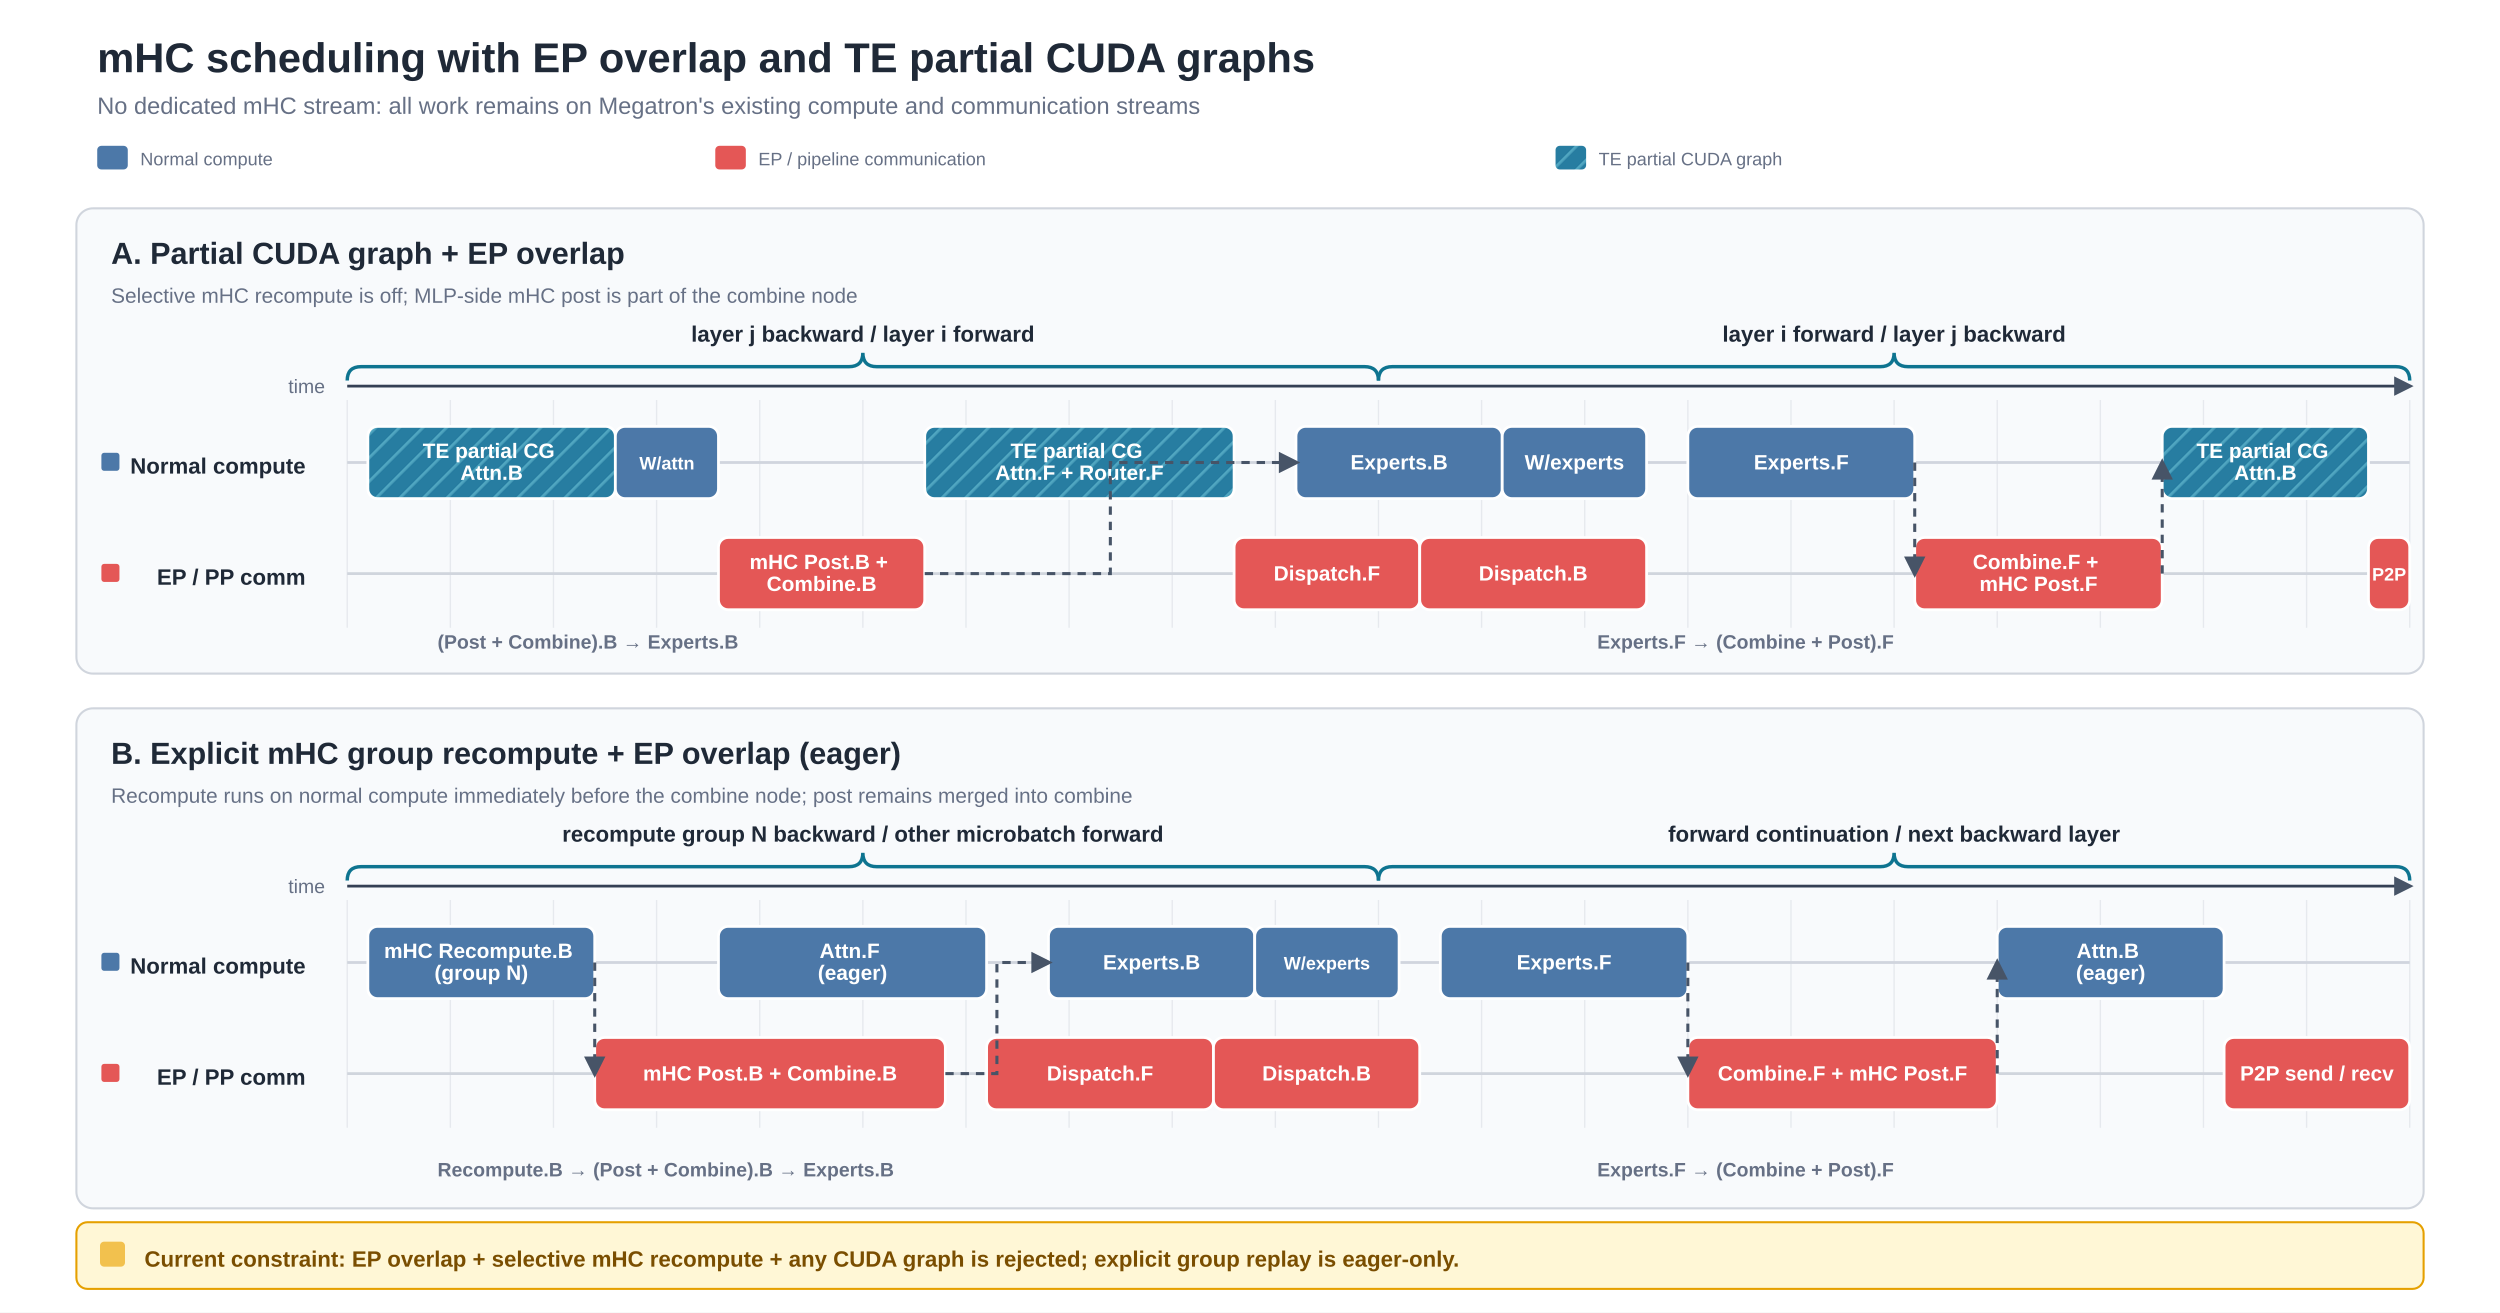
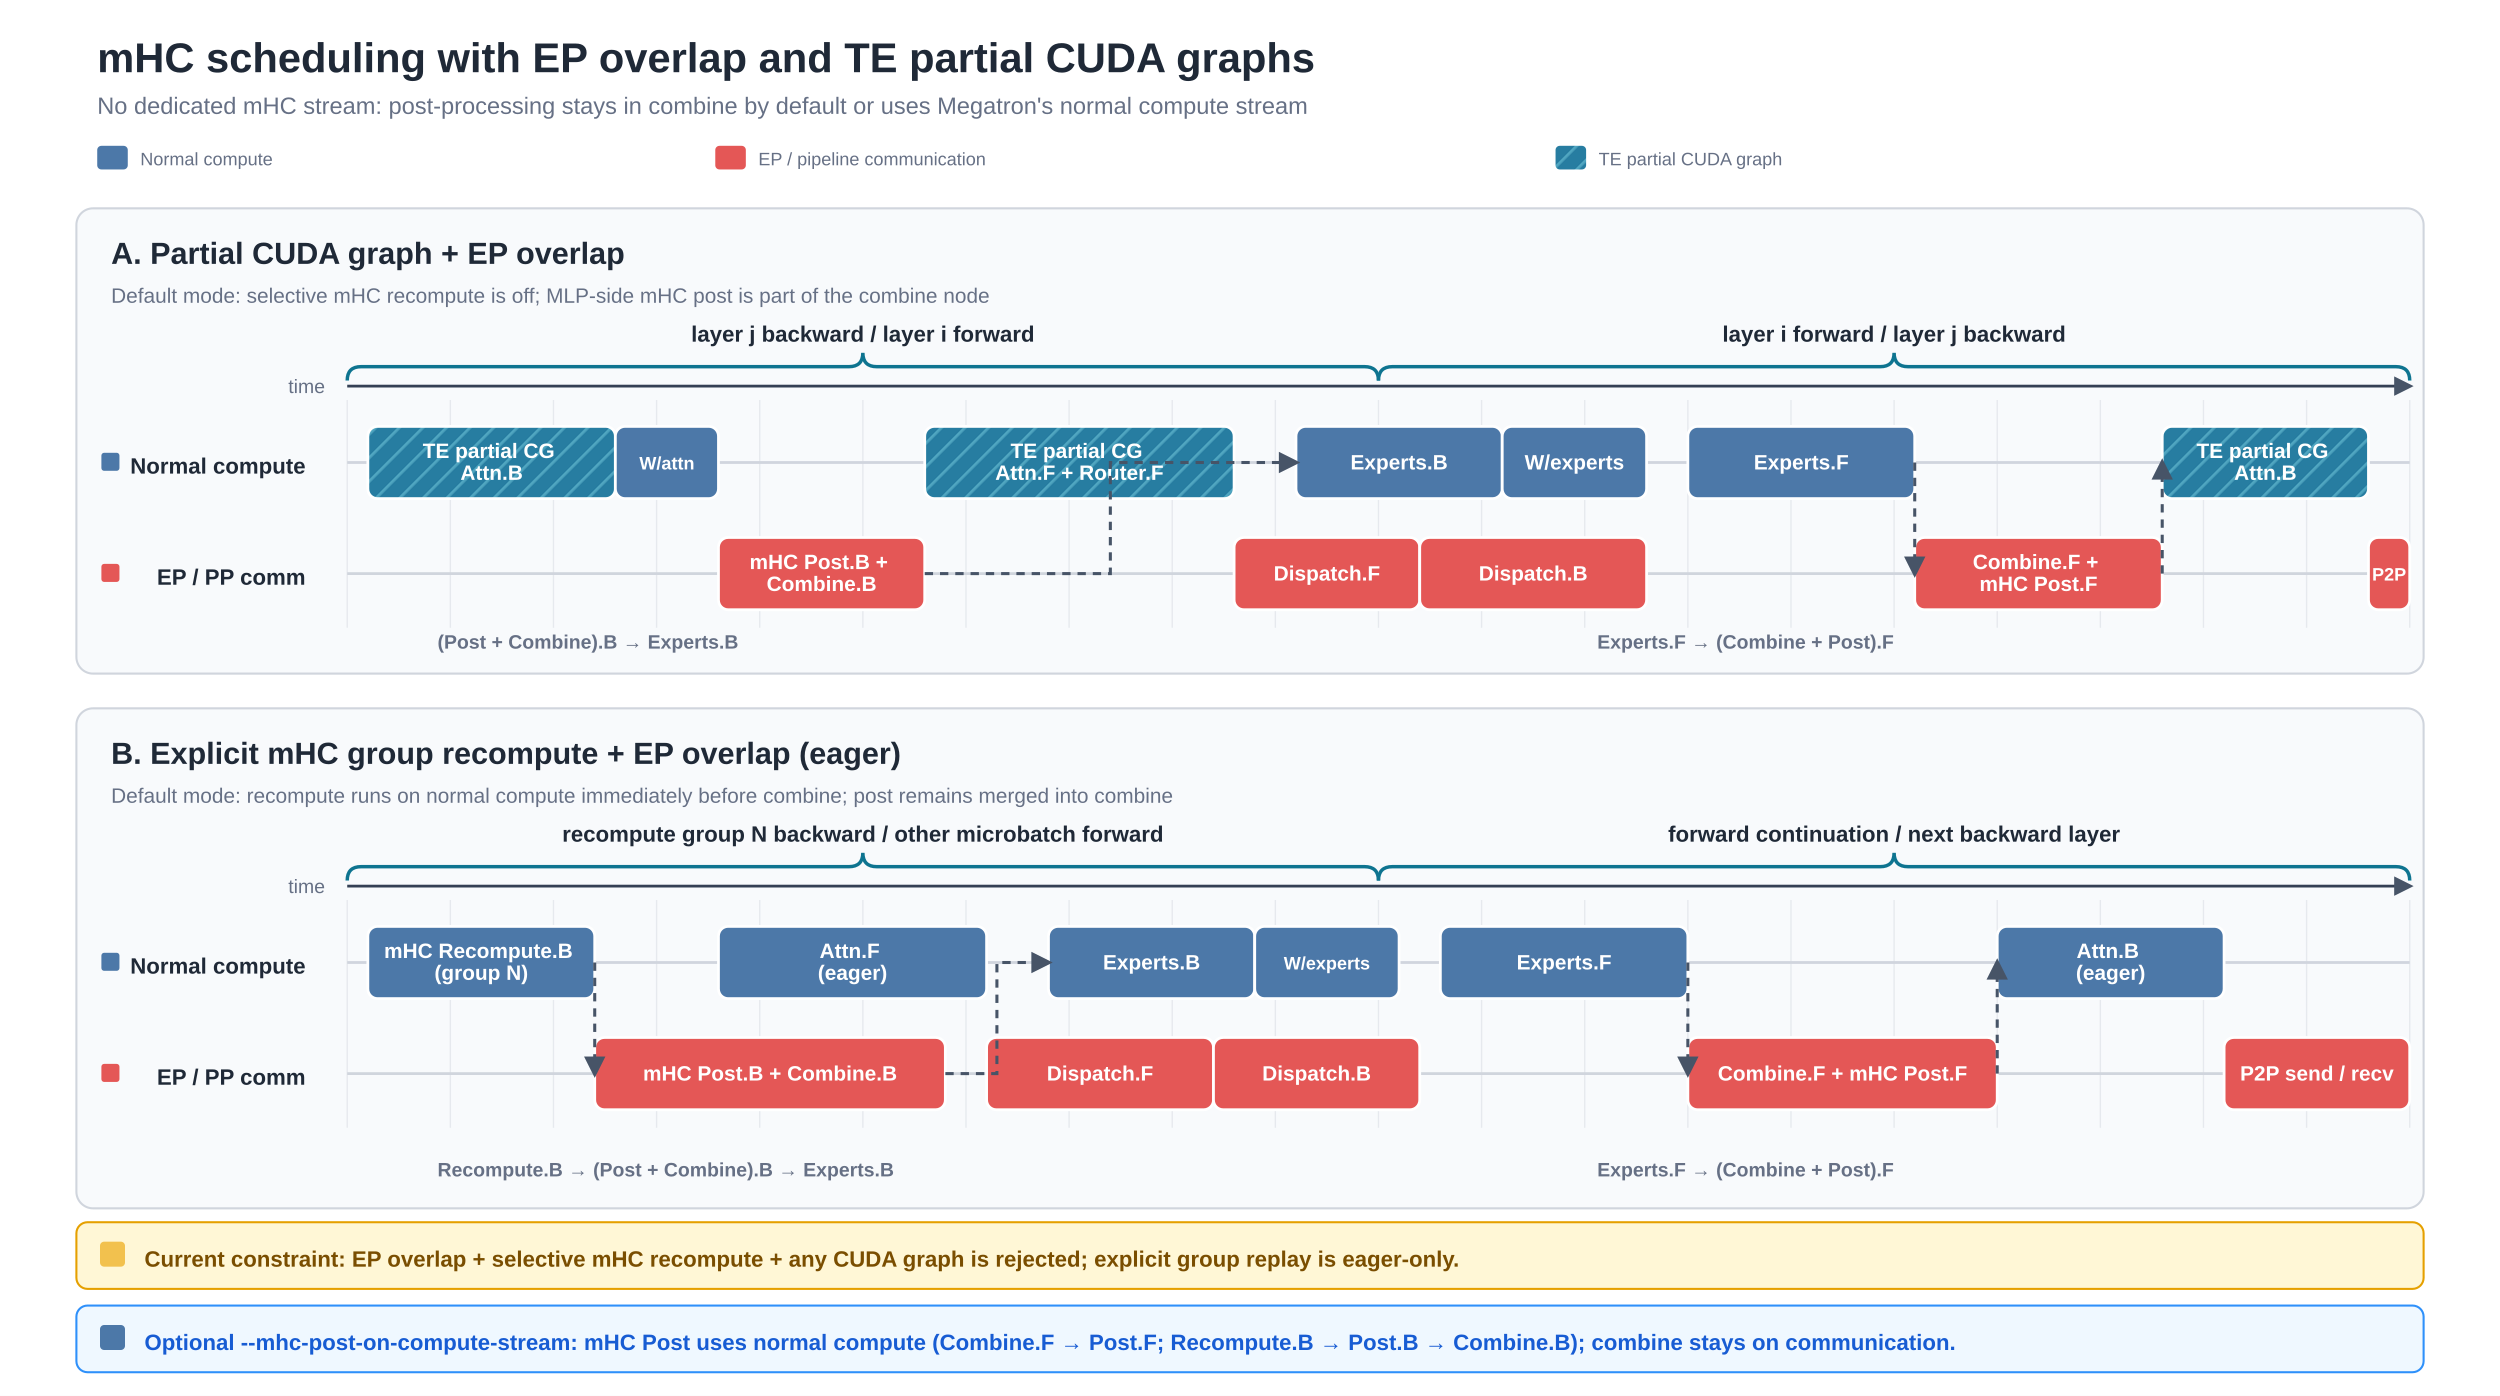
- <svg xmlns="http://www.w3.org/2000/svg" width="1800" height="945" viewBox="0 0 1800 945">
+ <svg xmlns="http://www.w3.org/2000/svg" width="1800" height="1005" viewBox="0 0 1800 1005">
  <defs>
    <marker id="arrow" viewBox="0 0 10 10" refX="8" refY="5" markerWidth="7" markerHeight="7" orient="auto-start-reverse">
      <path d="M 0 0 L 10 5 L 0 10 z" fill="#475467" />
    </marker>
    <pattern id="graphHatch" width="12" height="12" patternUnits="userSpaceOnUse" patternTransform="rotate(45)">
      <rect width="12" height="12" fill="#277DA1" />
      <line x1="0" y1="0" x2="0" y2="12" stroke="#6EC5D7" stroke-width="4" opacity="0.55" />
    </pattern>
  </defs>
-   <rect x="0" y="0" width="1800" height="945" fill="#FFFFFF" stroke="none" stroke-width="2" rx="0" />
+   <rect x="0" y="0" width="1800" height="1005" fill="#FFFFFF" stroke="none" stroke-width="2" rx="0" />
  <text x="70" y="52" fill="#1F2937" font-family="Arial, Helvetica, sans-serif" font-size="30" font-weight="700">mHC scheduling with EP overlap and TE partial CUDA graphs</text>
-   <text x="70" y="82" fill="#667085" font-family="Arial, Helvetica, sans-serif" font-size="17">No dedicated mHC stream: all work remains on Megatron's existing compute and communication streams</text>
+   <text x="70" y="82" fill="#667085" font-family="Arial, Helvetica, sans-serif" font-size="17">No dedicated mHC stream: post-processing stays in combine by default or uses Megatron's normal compute stream</text>
  <rect x="70" y="105" width="22" height="17" fill="#4C78A8" stroke="none" stroke-width="2" rx="3" />
  <text x="101" y="119" fill="#667085" font-family="Arial, Helvetica, sans-serif" font-size="13">Normal compute</text>
  <rect x="515" y="105" width="22" height="17" fill="#E45756" stroke="none" stroke-width="2" rx="3" />
  <text x="546" y="119" fill="#667085" font-family="Arial, Helvetica, sans-serif" font-size="13">EP / pipeline communication</text>
  <rect x="1120" y="105" width="22" height="17" fill="url(#graphHatch)" stroke="none" stroke-width="2" rx="3" />
  <text x="1151" y="119" fill="#667085" font-family="Arial, Helvetica, sans-serif" font-size="13">TE partial CUDA graph</text>
  <rect x="55" y="150" width="1690" height="335" fill="#F8FAFC" stroke="#D0D5DD" stroke-width="1.5" rx="12" />
  <text x="80" y="190" fill="#1F2937" font-family="Arial, Helvetica, sans-serif" font-size="22" font-weight="700">A. Partial CUDA graph + EP overlap</text>
-   <text x="80" y="218" fill="#667085" font-family="Arial, Helvetica, sans-serif" font-size="15">Selective mHC recompute is off; MLP-side mHC post is part of the combine node</text>
+   <text x="80" y="218" fill="#667085" font-family="Arial, Helvetica, sans-serif" font-size="15">Default mode: selective mHC recompute is off; MLP-side mHC post is part of the combine node</text>
  <path d="M 250 274 Q 250 264 260 264 L 611.25 264 Q 621.25 264 621.25 254 Q 621.25 264 631.25 264 L 982.5 264 Q 992.5 264 992.5 274" fill="none" stroke="#0E7490" stroke-width="2.5" />
  <text x="621.25" y="246" fill="#1F2937" font-family="Arial, Helvetica, sans-serif" font-size="16" text-anchor="middle" font-weight="700">layer j backward / layer i forward</text>
  <path d="M 992.5 274 Q 992.5 264 1002.5 264 L 1353.75 264 Q 1363.75 264 1363.75 254 Q 1363.75 264 1373.75 264 L 1725 264 Q 1735 264 1735 274" fill="none" stroke="#0E7490" stroke-width="2.5" />
  <text x="1363.75" y="246" fill="#1F2937" font-family="Arial, Helvetica, sans-serif" font-size="16" text-anchor="middle" font-weight="700">layer i forward / layer j backward</text>
  <line x1="250" y1="278" x2="1735" y2="278" stroke="#344054" stroke-width="2" marker-end="url(#arrow)" />
  <text x="234" y="283" fill="#667085" font-family="Arial, Helvetica, sans-serif" font-size="14" text-anchor="end">time</text>
  <line x1="250" y1="288" x2="250" y2="452" stroke="#D0D5DD" stroke-width="1" opacity="0.45" />
  <line x1="324.25" y1="288" x2="324.25" y2="452" stroke="#D0D5DD" stroke-width="1" opacity="0.45" />
  <line x1="398.5" y1="288" x2="398.5" y2="452" stroke="#D0D5DD" stroke-width="1" opacity="0.45" />
  <line x1="472.75" y1="288" x2="472.75" y2="452" stroke="#D0D5DD" stroke-width="1" opacity="0.45" />
  <line x1="547" y1="288" x2="547" y2="452" stroke="#D0D5DD" stroke-width="1" opacity="0.45" />
  <line x1="621.25" y1="288" x2="621.25" y2="452" stroke="#D0D5DD" stroke-width="1" opacity="0.45" />
  <line x1="695.5" y1="288" x2="695.5" y2="452" stroke="#D0D5DD" stroke-width="1" opacity="0.45" />
  <line x1="769.75" y1="288" x2="769.75" y2="452" stroke="#D0D5DD" stroke-width="1" opacity="0.45" />
  <line x1="844" y1="288" x2="844" y2="452" stroke="#D0D5DD" stroke-width="1" opacity="0.45" />
  <line x1="918.25" y1="288" x2="918.25" y2="452" stroke="#D0D5DD" stroke-width="1" opacity="0.45" />
  <line x1="992.5" y1="288" x2="992.5" y2="452" stroke="#D0D5DD" stroke-width="1" opacity="0.45" />
  <line x1="1066.75" y1="288" x2="1066.75" y2="452" stroke="#D0D5DD" stroke-width="1" opacity="0.45" />
  <line x1="1141" y1="288" x2="1141" y2="452" stroke="#D0D5DD" stroke-width="1" opacity="0.45" />
  <line x1="1215.25" y1="288" x2="1215.25" y2="452" stroke="#D0D5DD" stroke-width="1" opacity="0.45" />
  <line x1="1289.5" y1="288" x2="1289.5" y2="452" stroke="#D0D5DD" stroke-width="1" opacity="0.45" />
  <line x1="1363.75" y1="288" x2="1363.75" y2="452" stroke="#D0D5DD" stroke-width="1" opacity="0.45" />
  <line x1="1438" y1="288" x2="1438" y2="452" stroke="#D0D5DD" stroke-width="1" opacity="0.45" />
  <line x1="1512.25" y1="288" x2="1512.25" y2="452" stroke="#D0D5DD" stroke-width="1" opacity="0.45" />
  <line x1="1586.5" y1="288" x2="1586.5" y2="452" stroke="#D0D5DD" stroke-width="1" opacity="0.45" />
  <line x1="1660.75" y1="288" x2="1660.75" y2="452" stroke="#D0D5DD" stroke-width="1" opacity="0.45" />
  <line x1="1735" y1="288" x2="1735" y2="452" stroke="#D0D5DD" stroke-width="1" opacity="0.45" />
  <rect x="73" y="326" width="13" height="13" fill="#4C78A8" stroke="none" stroke-width="2" rx="2" />
  <text x="220" y="341" fill="#1F2937" font-family="Arial, Helvetica, sans-serif" font-size="16" text-anchor="end" font-weight="700">Normal compute</text>
  <line x1="250" y1="333" x2="1735" y2="333" stroke="#D0D5DD" stroke-width="2" />
  <rect x="73" y="406" width="13" height="13" fill="#E45756" stroke="none" stroke-width="2" rx="2" />
  <text x="220" y="421" fill="#1F2937" font-family="Arial, Helvetica, sans-serif" font-size="16" text-anchor="end" font-weight="700">EP / PP comm</text>
  <line x1="250" y1="413" x2="1735" y2="413" stroke="#D0D5DD" stroke-width="2" />
  <rect x="264.85" y="307" width="178.2" height="52" fill="url(#graphHatch)" stroke="#FFFFFF" stroke-width="2" rx="7" />
  <text x="353.95" y="338" fill="#FFFFFF" font-family="Arial, Helvetica, sans-serif" font-size="15" font-weight="700" text-anchor="middle">
    <tspan x="353.95" y="329.75">TE partial CG</tspan>
    <tspan x="353.95" y="345.5">Attn.B</tspan>
  </text>
  <rect x="443.05" y="307" width="74.25" height="52" fill="#4C78A8" stroke="#FFFFFF" stroke-width="2" rx="7" />
  <text x="480.175" y="338" fill="#FFFFFF" font-family="Arial, Helvetica, sans-serif" font-size="13" font-weight="700" text-anchor="middle">
    <tspan x="480.175" y="338">W/attn</tspan>
  </text>
  <rect x="665.8" y="307" width="222.75" height="52" fill="url(#graphHatch)" stroke="#FFFFFF" stroke-width="2" rx="7" />
  <text x="777.175" y="338" fill="#FFFFFF" font-family="Arial, Helvetica, sans-serif" font-size="15" font-weight="700" text-anchor="middle">
    <tspan x="777.175" y="329.75">TE partial CG</tspan>
    <tspan x="777.175" y="345.5">Attn.F + Router.F</tspan>
  </text>
  <rect x="933.1" y="307" width="148.5" height="52" fill="#4C78A8" stroke="#FFFFFF" stroke-width="2" rx="7" />
  <text x="1007.35" y="338" fill="#FFFFFF" font-family="Arial, Helvetica, sans-serif" font-size="15" font-weight="700" text-anchor="middle">
    <tspan x="1007.35" y="338">Experts.B</tspan>
  </text>
  <rect x="1081.6" y="307" width="103.95" height="52" fill="#4C78A8" stroke="#FFFFFF" stroke-width="2" rx="7" />
  <text x="1133.57" y="338" fill="#FFFFFF" font-family="Arial, Helvetica, sans-serif" font-size="15" font-weight="700" text-anchor="middle">
    <tspan x="1133.57" y="338">W/experts</tspan>
  </text>
  <rect x="1215.25" y="307" width="163.35" height="52" fill="#4C78A8" stroke="#FFFFFF" stroke-width="2" rx="7" />
  <text x="1296.92" y="338" fill="#FFFFFF" font-family="Arial, Helvetica, sans-serif" font-size="15" font-weight="700" text-anchor="middle">
    <tspan x="1296.92" y="338">Experts.F</tspan>
  </text>
  <rect x="1556.8" y="307" width="148.5" height="52" fill="url(#graphHatch)" stroke="#FFFFFF" stroke-width="2" rx="7" />
  <text x="1631.05" y="338" fill="#FFFFFF" font-family="Arial, Helvetica, sans-serif" font-size="15" font-weight="700" text-anchor="middle">
    <tspan x="1631.05" y="329.75">TE partial CG</tspan>
    <tspan x="1631.05" y="345.5">Attn.B</tspan>
  </text>
  <rect x="517.3" y="387" width="148.5" height="52" fill="#E45756" stroke="#FFFFFF" stroke-width="2" rx="7" />
  <text x="591.55" y="418" fill="#FFFFFF" font-family="Arial, Helvetica, sans-serif" font-size="15" font-weight="700" text-anchor="middle">
    <tspan x="591.55" y="409.75">mHC Post.B +</tspan>
    <tspan x="591.55" y="425.5">Combine.B</tspan>
  </text>
  <rect x="888.55" y="387" width="133.65" height="52" fill="#E45756" stroke="#FFFFFF" stroke-width="2" rx="7" />
  <text x="955.375" y="418" fill="#FFFFFF" font-family="Arial, Helvetica, sans-serif" font-size="15" font-weight="700" text-anchor="middle">
    <tspan x="955.375" y="418">Dispatch.F</tspan>
  </text>
  <rect x="1022.2" y="387" width="163.35" height="52" fill="#E45756" stroke="#FFFFFF" stroke-width="2" rx="7" />
  <text x="1103.88" y="418" fill="#FFFFFF" font-family="Arial, Helvetica, sans-serif" font-size="15" font-weight="700" text-anchor="middle">
    <tspan x="1103.88" y="418">Dispatch.B</tspan>
  </text>
  <rect x="1378.6" y="387" width="178.2" height="52" fill="#E45756" stroke="#FFFFFF" stroke-width="2" rx="7" />
  <text x="1467.7" y="418" fill="#FFFFFF" font-family="Arial, Helvetica, sans-serif" font-size="15" font-weight="700" text-anchor="middle">
    <tspan x="1467.7" y="409.75">Combine.F +</tspan>
    <tspan x="1467.7" y="425.5">mHC Post.F</tspan>
  </text>
  <rect x="1705.3" y="387" width="29.7" height="52" fill="#E45756" stroke="#FFFFFF" stroke-width="2" rx="7" />
  <text x="1720.15" y="418" fill="#FFFFFF" font-family="Arial, Helvetica, sans-serif" font-size="13" font-weight="700" text-anchor="middle">
    <tspan x="1720.15" y="418">P2P</tspan>
  </text>
  <polyline points="665.8,413 799.45,413 799.45,333 933.1,333" fill="none" stroke="#475467" stroke-width="2.2" stroke-dasharray="6 5" marker-end="url(#arrow)" />
  <polyline points="1378.6,333 1378.6,333 1378.6,413 1378.6,413" fill="none" stroke="#475467" stroke-width="2.2" stroke-dasharray="6 5" marker-end="url(#arrow)" />
  <polyline points="1556.8,413 1556.8,413 1556.8,333 1556.8,333" fill="none" stroke="#475467" stroke-width="2.2" stroke-dasharray="6 5" marker-end="url(#arrow)" />
  <text x="315" y="467" fill="#667085" font-family="Arial, Helvetica, sans-serif" font-size="14" font-weight="700">(Post + Combine).B → Experts.B</text>
  <text x="1150" y="467" fill="#667085" font-family="Arial, Helvetica, sans-serif" font-size="14" font-weight="700">Experts.F → (Combine + Post).F</text>
  <rect x="55" y="510" width="1690" height="360" fill="#F8FAFC" stroke="#D0D5DD" stroke-width="1.5" rx="12" />
  <text x="80" y="550" fill="#1F2937" font-family="Arial, Helvetica, sans-serif" font-size="22" font-weight="700">B. Explicit mHC group recompute + EP overlap (eager)</text>
-   <text x="80" y="578" fill="#667085" font-family="Arial, Helvetica, sans-serif" font-size="15">Recompute runs on normal compute immediately before the combine node; post remains merged into combine</text>
+   <text x="80" y="578" fill="#667085" font-family="Arial, Helvetica, sans-serif" font-size="15">Default mode: recompute runs on normal compute immediately before combine; post remains merged into combine</text>
  <path d="M 250 634 Q 250 624 260 624 L 611.25 624 Q 621.25 624 621.25 614 Q 621.25 624 631.25 624 L 982.5 624 Q 992.5 624 992.5 634" fill="none" stroke="#0E7490" stroke-width="2.5" />
  <text x="621.25" y="606" fill="#1F2937" font-family="Arial, Helvetica, sans-serif" font-size="16" text-anchor="middle" font-weight="700">recompute group N backward / other microbatch forward</text>
  <path d="M 992.5 634 Q 992.5 624 1002.5 624 L 1353.75 624 Q 1363.75 624 1363.75 614 Q 1363.75 624 1373.75 624 L 1725 624 Q 1735 624 1735 634" fill="none" stroke="#0E7490" stroke-width="2.5" />
  <text x="1363.75" y="606" fill="#1F2937" font-family="Arial, Helvetica, sans-serif" font-size="16" text-anchor="middle" font-weight="700">forward continuation / next backward layer</text>
  <line x1="250" y1="638" x2="1735" y2="638" stroke="#344054" stroke-width="2" marker-end="url(#arrow)" />
  <text x="234" y="643" fill="#667085" font-family="Arial, Helvetica, sans-serif" font-size="14" text-anchor="end">time</text>
  <line x1="250" y1="648" x2="250" y2="812" stroke="#D0D5DD" stroke-width="1" opacity="0.45" />
  <line x1="324.25" y1="648" x2="324.25" y2="812" stroke="#D0D5DD" stroke-width="1" opacity="0.45" />
  <line x1="398.5" y1="648" x2="398.5" y2="812" stroke="#D0D5DD" stroke-width="1" opacity="0.45" />
  <line x1="472.75" y1="648" x2="472.75" y2="812" stroke="#D0D5DD" stroke-width="1" opacity="0.45" />
  <line x1="547" y1="648" x2="547" y2="812" stroke="#D0D5DD" stroke-width="1" opacity="0.45" />
  <line x1="621.25" y1="648" x2="621.25" y2="812" stroke="#D0D5DD" stroke-width="1" opacity="0.45" />
  <line x1="695.5" y1="648" x2="695.5" y2="812" stroke="#D0D5DD" stroke-width="1" opacity="0.45" />
  <line x1="769.75" y1="648" x2="769.75" y2="812" stroke="#D0D5DD" stroke-width="1" opacity="0.45" />
  <line x1="844" y1="648" x2="844" y2="812" stroke="#D0D5DD" stroke-width="1" opacity="0.45" />
  <line x1="918.25" y1="648" x2="918.25" y2="812" stroke="#D0D5DD" stroke-width="1" opacity="0.45" />
  <line x1="992.5" y1="648" x2="992.5" y2="812" stroke="#D0D5DD" stroke-width="1" opacity="0.45" />
  <line x1="1066.75" y1="648" x2="1066.75" y2="812" stroke="#D0D5DD" stroke-width="1" opacity="0.45" />
  <line x1="1141" y1="648" x2="1141" y2="812" stroke="#D0D5DD" stroke-width="1" opacity="0.45" />
  <line x1="1215.25" y1="648" x2="1215.25" y2="812" stroke="#D0D5DD" stroke-width="1" opacity="0.45" />
  <line x1="1289.5" y1="648" x2="1289.5" y2="812" stroke="#D0D5DD" stroke-width="1" opacity="0.45" />
  <line x1="1363.75" y1="648" x2="1363.75" y2="812" stroke="#D0D5DD" stroke-width="1" opacity="0.45" />
  <line x1="1438" y1="648" x2="1438" y2="812" stroke="#D0D5DD" stroke-width="1" opacity="0.45" />
  <line x1="1512.25" y1="648" x2="1512.25" y2="812" stroke="#D0D5DD" stroke-width="1" opacity="0.45" />
  <line x1="1586.5" y1="648" x2="1586.5" y2="812" stroke="#D0D5DD" stroke-width="1" opacity="0.45" />
  <line x1="1660.75" y1="648" x2="1660.75" y2="812" stroke="#D0D5DD" stroke-width="1" opacity="0.45" />
  <line x1="1735" y1="648" x2="1735" y2="812" stroke="#D0D5DD" stroke-width="1" opacity="0.45" />
  <rect x="73" y="686" width="13" height="13" fill="#4C78A8" stroke="none" stroke-width="2" rx="2" />
  <text x="220" y="701" fill="#1F2937" font-family="Arial, Helvetica, sans-serif" font-size="16" text-anchor="end" font-weight="700">Normal compute</text>
  <line x1="250" y1="693" x2="1735" y2="693" stroke="#D0D5DD" stroke-width="2" />
  <rect x="73" y="766" width="13" height="13" fill="#E45756" stroke="none" stroke-width="2" rx="2" />
  <text x="220" y="781" fill="#1F2937" font-family="Arial, Helvetica, sans-serif" font-size="16" text-anchor="end" font-weight="700">EP / PP comm</text>
  <line x1="250" y1="773" x2="1735" y2="773" stroke="#D0D5DD" stroke-width="2" />
  <rect x="264.85" y="667" width="163.35" height="52" fill="#4C78A8" stroke="#FFFFFF" stroke-width="2" rx="7" />
  <text x="346.525" y="698" fill="#FFFFFF" font-family="Arial, Helvetica, sans-serif" font-size="15" font-weight="700" text-anchor="middle">
    <tspan x="346.525" y="689.75">mHC Recompute.B</tspan>
    <tspan x="346.525" y="705.5">(group N)</tspan>
  </text>
  <rect x="517.3" y="667" width="193.05" height="52" fill="#4C78A8" stroke="#FFFFFF" stroke-width="2" rx="7" />
  <text x="613.825" y="698" fill="#FFFFFF" font-family="Arial, Helvetica, sans-serif" font-size="15" font-weight="700" text-anchor="middle">
    <tspan x="613.825" y="689.75">Attn.F</tspan>
    <tspan x="613.825" y="705.5">(eager)</tspan>
  </text>
  <rect x="754.9" y="667" width="148.5" height="52" fill="#4C78A8" stroke="#FFFFFF" stroke-width="2" rx="7" />
  <text x="829.15" y="698" fill="#FFFFFF" font-family="Arial, Helvetica, sans-serif" font-size="15" font-weight="700" text-anchor="middle">
    <tspan x="829.15" y="698">Experts.B</tspan>
  </text>
  <rect x="903.4" y="667" width="103.95" height="52" fill="#4C78A8" stroke="#FFFFFF" stroke-width="2" rx="7" />
  <text x="955.375" y="698" fill="#FFFFFF" font-family="Arial, Helvetica, sans-serif" font-size="13" font-weight="700" text-anchor="middle">
    <tspan x="955.375" y="698">W/experts</tspan>
  </text>
  <rect x="1037.05" y="667" width="178.2" height="52" fill="#4C78A8" stroke="#FFFFFF" stroke-width="2" rx="7" />
  <text x="1126.15" y="698" fill="#FFFFFF" font-family="Arial, Helvetica, sans-serif" font-size="15" font-weight="700" text-anchor="middle">
    <tspan x="1126.15" y="698">Experts.F</tspan>
  </text>
  <rect x="1438" y="667" width="163.35" height="52" fill="#4C78A8" stroke="#FFFFFF" stroke-width="2" rx="7" />
  <text x="1519.67" y="698" fill="#FFFFFF" font-family="Arial, Helvetica, sans-serif" font-size="15" font-weight="700" text-anchor="middle">
    <tspan x="1519.67" y="689.75">Attn.B</tspan>
    <tspan x="1519.67" y="705.5">(eager)</tspan>
  </text>
  <rect x="428.2" y="747" width="252.45" height="52" fill="#E45756" stroke="#FFFFFF" stroke-width="2" rx="7" />
  <text x="554.425" y="778" fill="#FFFFFF" font-family="Arial, Helvetica, sans-serif" font-size="15" font-weight="700" text-anchor="middle">
    <tspan x="554.425" y="778">mHC Post.B + Combine.B</tspan>
  </text>
  <rect x="710.35" y="747" width="163.35" height="52" fill="#E45756" stroke="#FFFFFF" stroke-width="2" rx="7" />
  <text x="792.025" y="778" fill="#FFFFFF" font-family="Arial, Helvetica, sans-serif" font-size="15" font-weight="700" text-anchor="middle">
    <tspan x="792.025" y="778">Dispatch.F</tspan>
  </text>
  <rect x="873.7" y="747" width="148.5" height="52" fill="#E45756" stroke="#FFFFFF" stroke-width="2" rx="7" />
  <text x="947.95" y="778" fill="#FFFFFF" font-family="Arial, Helvetica, sans-serif" font-size="15" font-weight="700" text-anchor="middle">
    <tspan x="947.95" y="778">Dispatch.B</tspan>
  </text>
  <rect x="1215.25" y="747" width="222.75" height="52" fill="#E45756" stroke="#FFFFFF" stroke-width="2" rx="7" />
  <text x="1326.62" y="778" fill="#FFFFFF" font-family="Arial, Helvetica, sans-serif" font-size="15" font-weight="700" text-anchor="middle">
    <tspan x="1326.62" y="778">Combine.F + mHC Post.F</tspan>
  </text>
  <rect x="1601.35" y="747" width="133.65" height="52" fill="#E45756" stroke="#FFFFFF" stroke-width="2" rx="7" />
  <text x="1668.17" y="778" fill="#FFFFFF" font-family="Arial, Helvetica, sans-serif" font-size="15" font-weight="700" text-anchor="middle">
    <tspan x="1668.17" y="778">P2P send / recv</tspan>
  </text>
  <polyline points="428.2,693 428.2,693 428.2,773 428.2,773" fill="none" stroke="#475467" stroke-width="2.2" stroke-dasharray="6 5" marker-end="url(#arrow)" />
  <polyline points="680.65,773 717.775,773 717.775,693 754.9,693" fill="none" stroke="#475467" stroke-width="2.2" stroke-dasharray="6 5" marker-end="url(#arrow)" />
  <polyline points="1215.25,693 1215.25,693 1215.25,773 1215.25,773" fill="none" stroke="#475467" stroke-width="2.2" stroke-dasharray="6 5" marker-end="url(#arrow)" />
  <polyline points="1438,773 1438,773 1438,693 1438,693" fill="none" stroke="#475467" stroke-width="2.2" stroke-dasharray="6 5" marker-end="url(#arrow)" />
  <text x="315" y="847" fill="#667085" font-family="Arial, Helvetica, sans-serif" font-size="14" font-weight="700">Recompute.B → (Post + Combine).B → Experts.B</text>
  <text x="1150" y="847" fill="#667085" font-family="Arial, Helvetica, sans-serif" font-size="14" font-weight="700">Experts.F → (Combine + Post).F</text>
  <rect x="55" y="880" width="1690" height="48" fill="#FFF7D6" stroke="#E5A000" stroke-width="1.5" rx="8" />
  <rect x="72" y="894" width="18" height="18" fill="#F2C14E" stroke="none" stroke-width="2" rx="3" />
  <text x="104" y="912" fill="#7A4E00" font-family="Arial, Helvetica, sans-serif" font-size="16" font-weight="700">Current constraint: EP overlap + selective mHC recompute + any CUDA graph is rejected; explicit group replay is eager-only.</text>
+   <rect x="55" y="940" width="1690" height="48" fill="#EFF8FF" stroke="#2E90FA" stroke-width="1.5" rx="8" />
+   <rect x="72" y="954" width="18" height="18" fill="#4C78A8" stroke="none" stroke-width="2" rx="3" />
+   <text x="104" y="972" fill="#175CD3" font-family="Arial, Helvetica, sans-serif" font-size="16" font-weight="700">Optional --mhc-post-on-compute-stream: mHC Post uses normal compute (Combine.F → Post.F; Recompute.B → Post.B → Combine.B); combine stays on communication.</text>
</svg>
